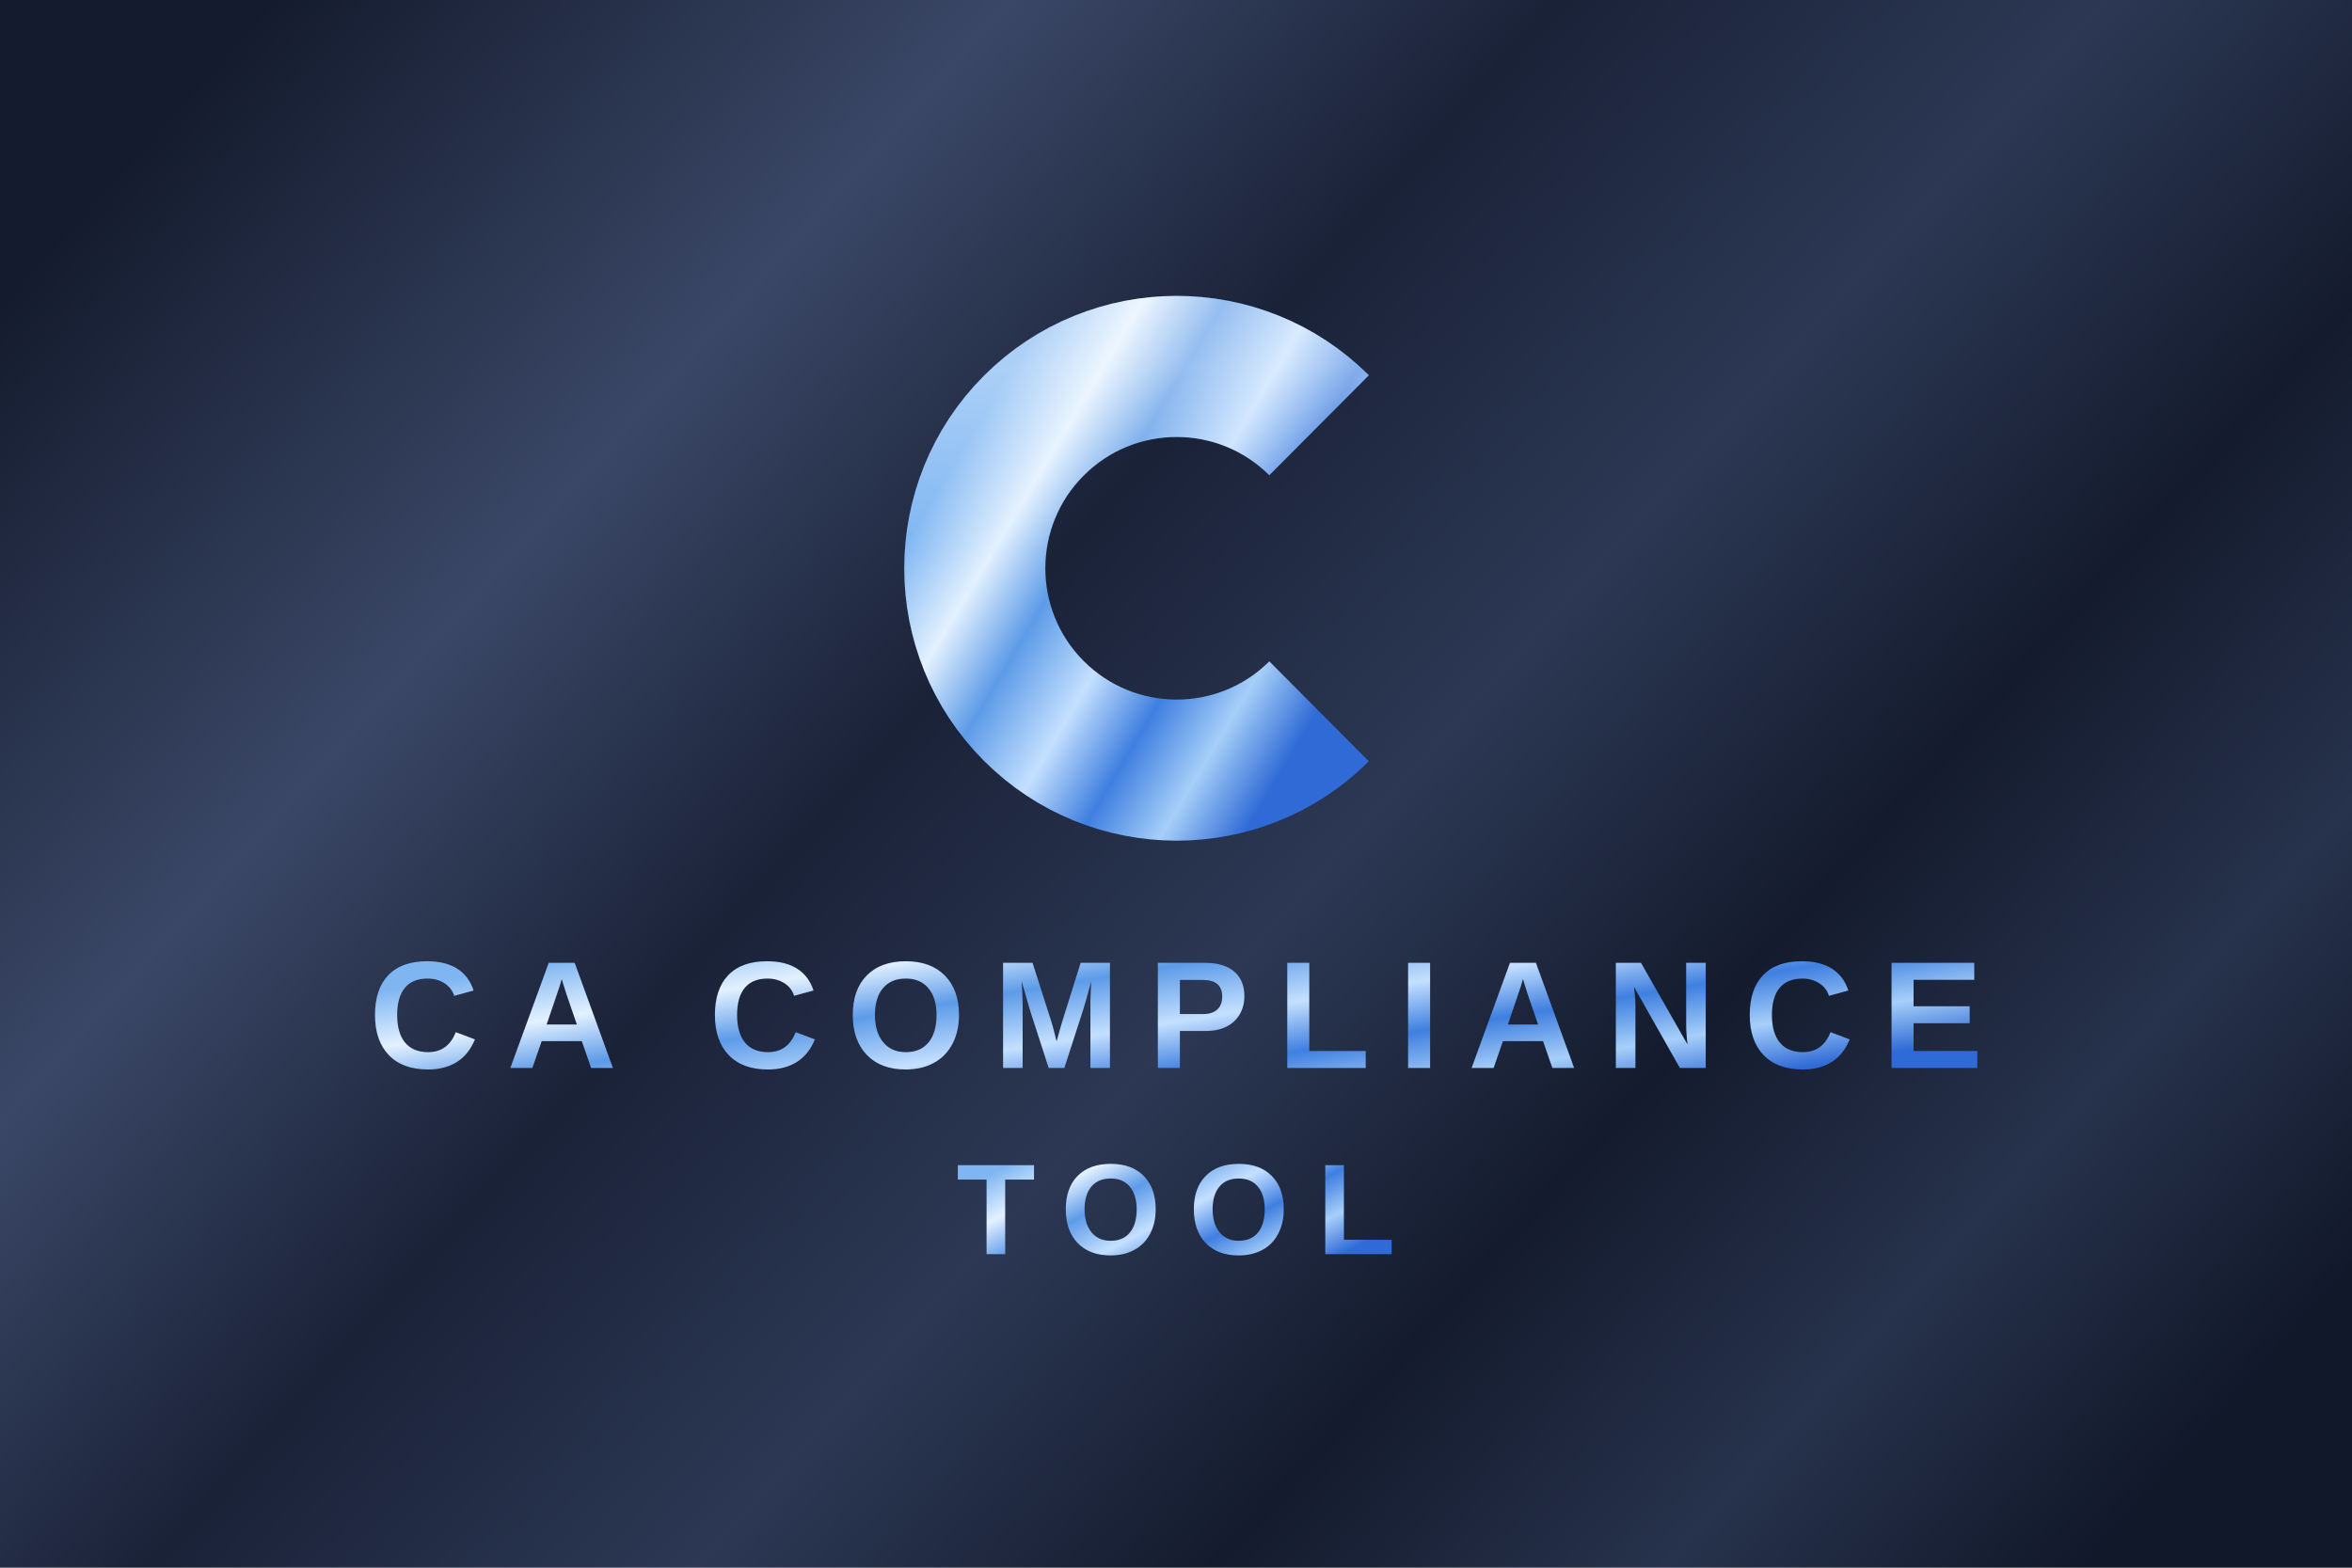
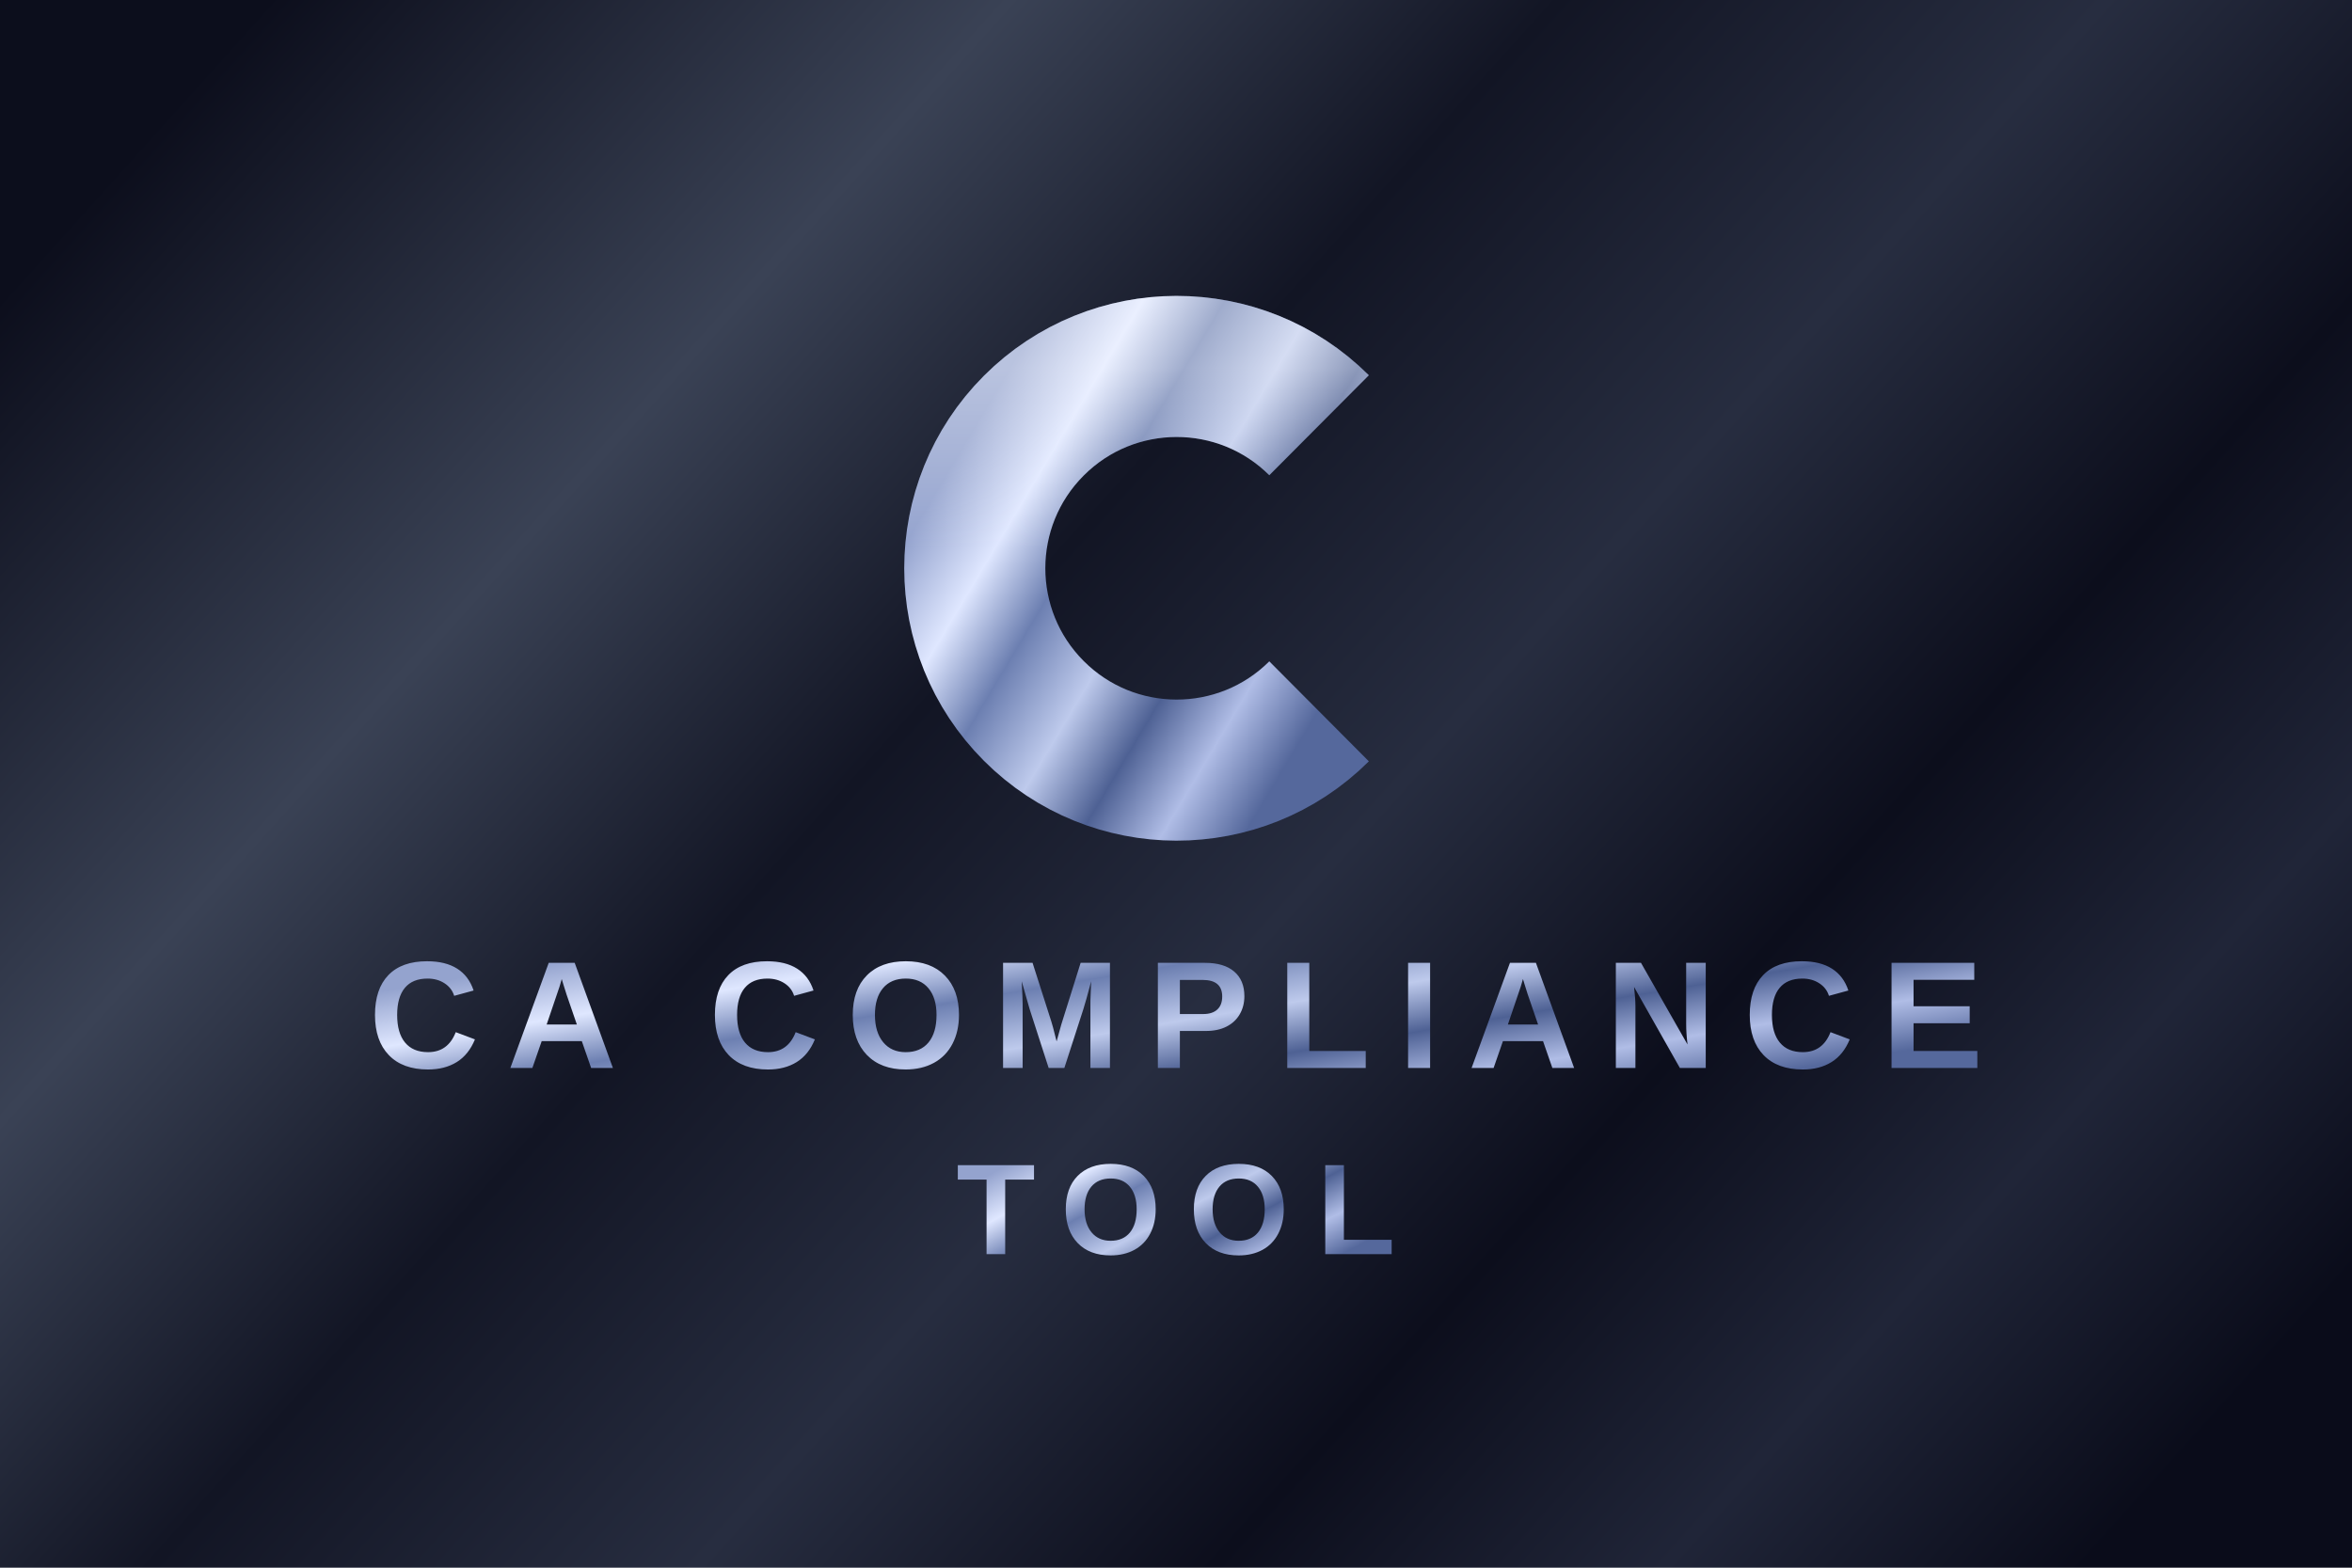
<svg xmlns="http://www.w3.org/2000/svg" viewBox="0 0 1200 800" width="1200" height="800">
  <defs>
    <linearGradient id="bg" x1="0" y1="0.2" x2="1" y2="0.8">
-       <stop offset="0%" stop-color="#141b2e" />
-       <stop offset="23%" stop-color="#3a4766" />
-       <stop offset="40%" stop-color="#1a2238" />
-       <stop offset="57%" stop-color="#2c3854" />
-       <stop offset="73%" stop-color="#141b2e" />
-       <stop offset="87%" stop-color="#27324c" />
-       <stop offset="100%" stop-color="#11182a" />
+       <stop offset="0%" stop-color="#0c0e1c" />
+       <stop offset="23%" stop-color="#3a4255" />
+       <stop offset="40%" stop-color="#121524" />
+       <stop offset="57%" stop-color="#272d40" />
+       <stop offset="73%" stop-color="#0c0e1c" />
+       <stop offset="87%" stop-color="#202538" />
+       <stop offset="100%" stop-color="#0a0c1a" />
    </linearGradient>
    <linearGradient id="satin" x1="0" y1="0.15" x2="1" y2="0.85">
-       <stop offset="0%" stop-color="#7fb6f2" />
-       <stop offset="18%" stop-color="#e3f1ff" />
-       <stop offset="34%" stop-color="#5d9be8" />
-       <stop offset="52%" stop-color="#c4e0ff" />
-       <stop offset="68%" stop-color="#3f7fe0" />
-       <stop offset="84%" stop-color="#a6cff9" />
-       <stop offset="100%" stop-color="#2f6ad6" />
+       <stop offset="0%" stop-color="#94a3ce" />
+       <stop offset="18%" stop-color="#dfe7ff" />
+       <stop offset="34%" stop-color="#6c7fb1" />
+       <stop offset="52%" stop-color="#becaec" />
+       <stop offset="68%" stop-color="#4e6194" />
+       <stop offset="84%" stop-color="#b0bde6" />
+       <stop offset="100%" stop-color="#55689c" />
    </linearGradient>
    <linearGradient id="satinText" x1="0" y1="0.3" x2="1" y2="0.7" gradientUnits="objectBoundingBox">
-       <stop offset="0%" stop-color="#7fb6f2" />
-       <stop offset="18%" stop-color="#e3f1ff" />
-       <stop offset="34%" stop-color="#5d9be8" />
-       <stop offset="52%" stop-color="#c4e0ff" />
-       <stop offset="68%" stop-color="#3f7fe0" />
-       <stop offset="84%" stop-color="#a6cff9" />
-       <stop offset="100%" stop-color="#2f6ad6" />
+       <stop offset="0%" stop-color="#94a3ce" />
+       <stop offset="18%" stop-color="#dfe7ff" />
+       <stop offset="34%" stop-color="#6c7fb1" />
+       <stop offset="52%" stop-color="#becaec" />
+       <stop offset="68%" stop-color="#4e6194" />
+       <stop offset="84%" stop-color="#b0bde6" />
+       <stop offset="100%" stop-color="#55689c" />
    </linearGradient>
    <linearGradient id="sheen" x1="0" y1="0" x2="0" y2="1">
      <stop offset="0%" stop-color="#ffffff" stop-opacity="0.35" />
      <stop offset="45%" stop-color="#ffffff" stop-opacity="0" />
    </linearGradient>
  </defs>
  <rect width="1200" height="800" rx="0" fill="url(#bg)" />
  <g transform="translate(600 290)">
    <path d="M73 -73 A103 103 0 1 0 73 73" fill="none" stroke="url(#satin)" stroke-width="72" />
    <path d="M73 -73 A103 103 0 1 0 73 73" fill="none" stroke="url(#sheen)" stroke-width="72" />
  </g>
  <text x="600" y="545" text-anchor="middle" font-family="'Arial Black', 'Segoe UI Black', 'Montserrat', Arial, sans-serif" font-weight="900" font-size="78" letter-spacing="14" fill="url(#satinText)">CA COMPLIANCE</text>
  <text x="600" y="640" text-anchor="middle" font-family="'Arial Black', 'Segoe UI Black', 'Montserrat', Arial, sans-serif" font-weight="900" font-size="66" letter-spacing="14" fill="url(#satinText)">TOOL</text>
</svg>
